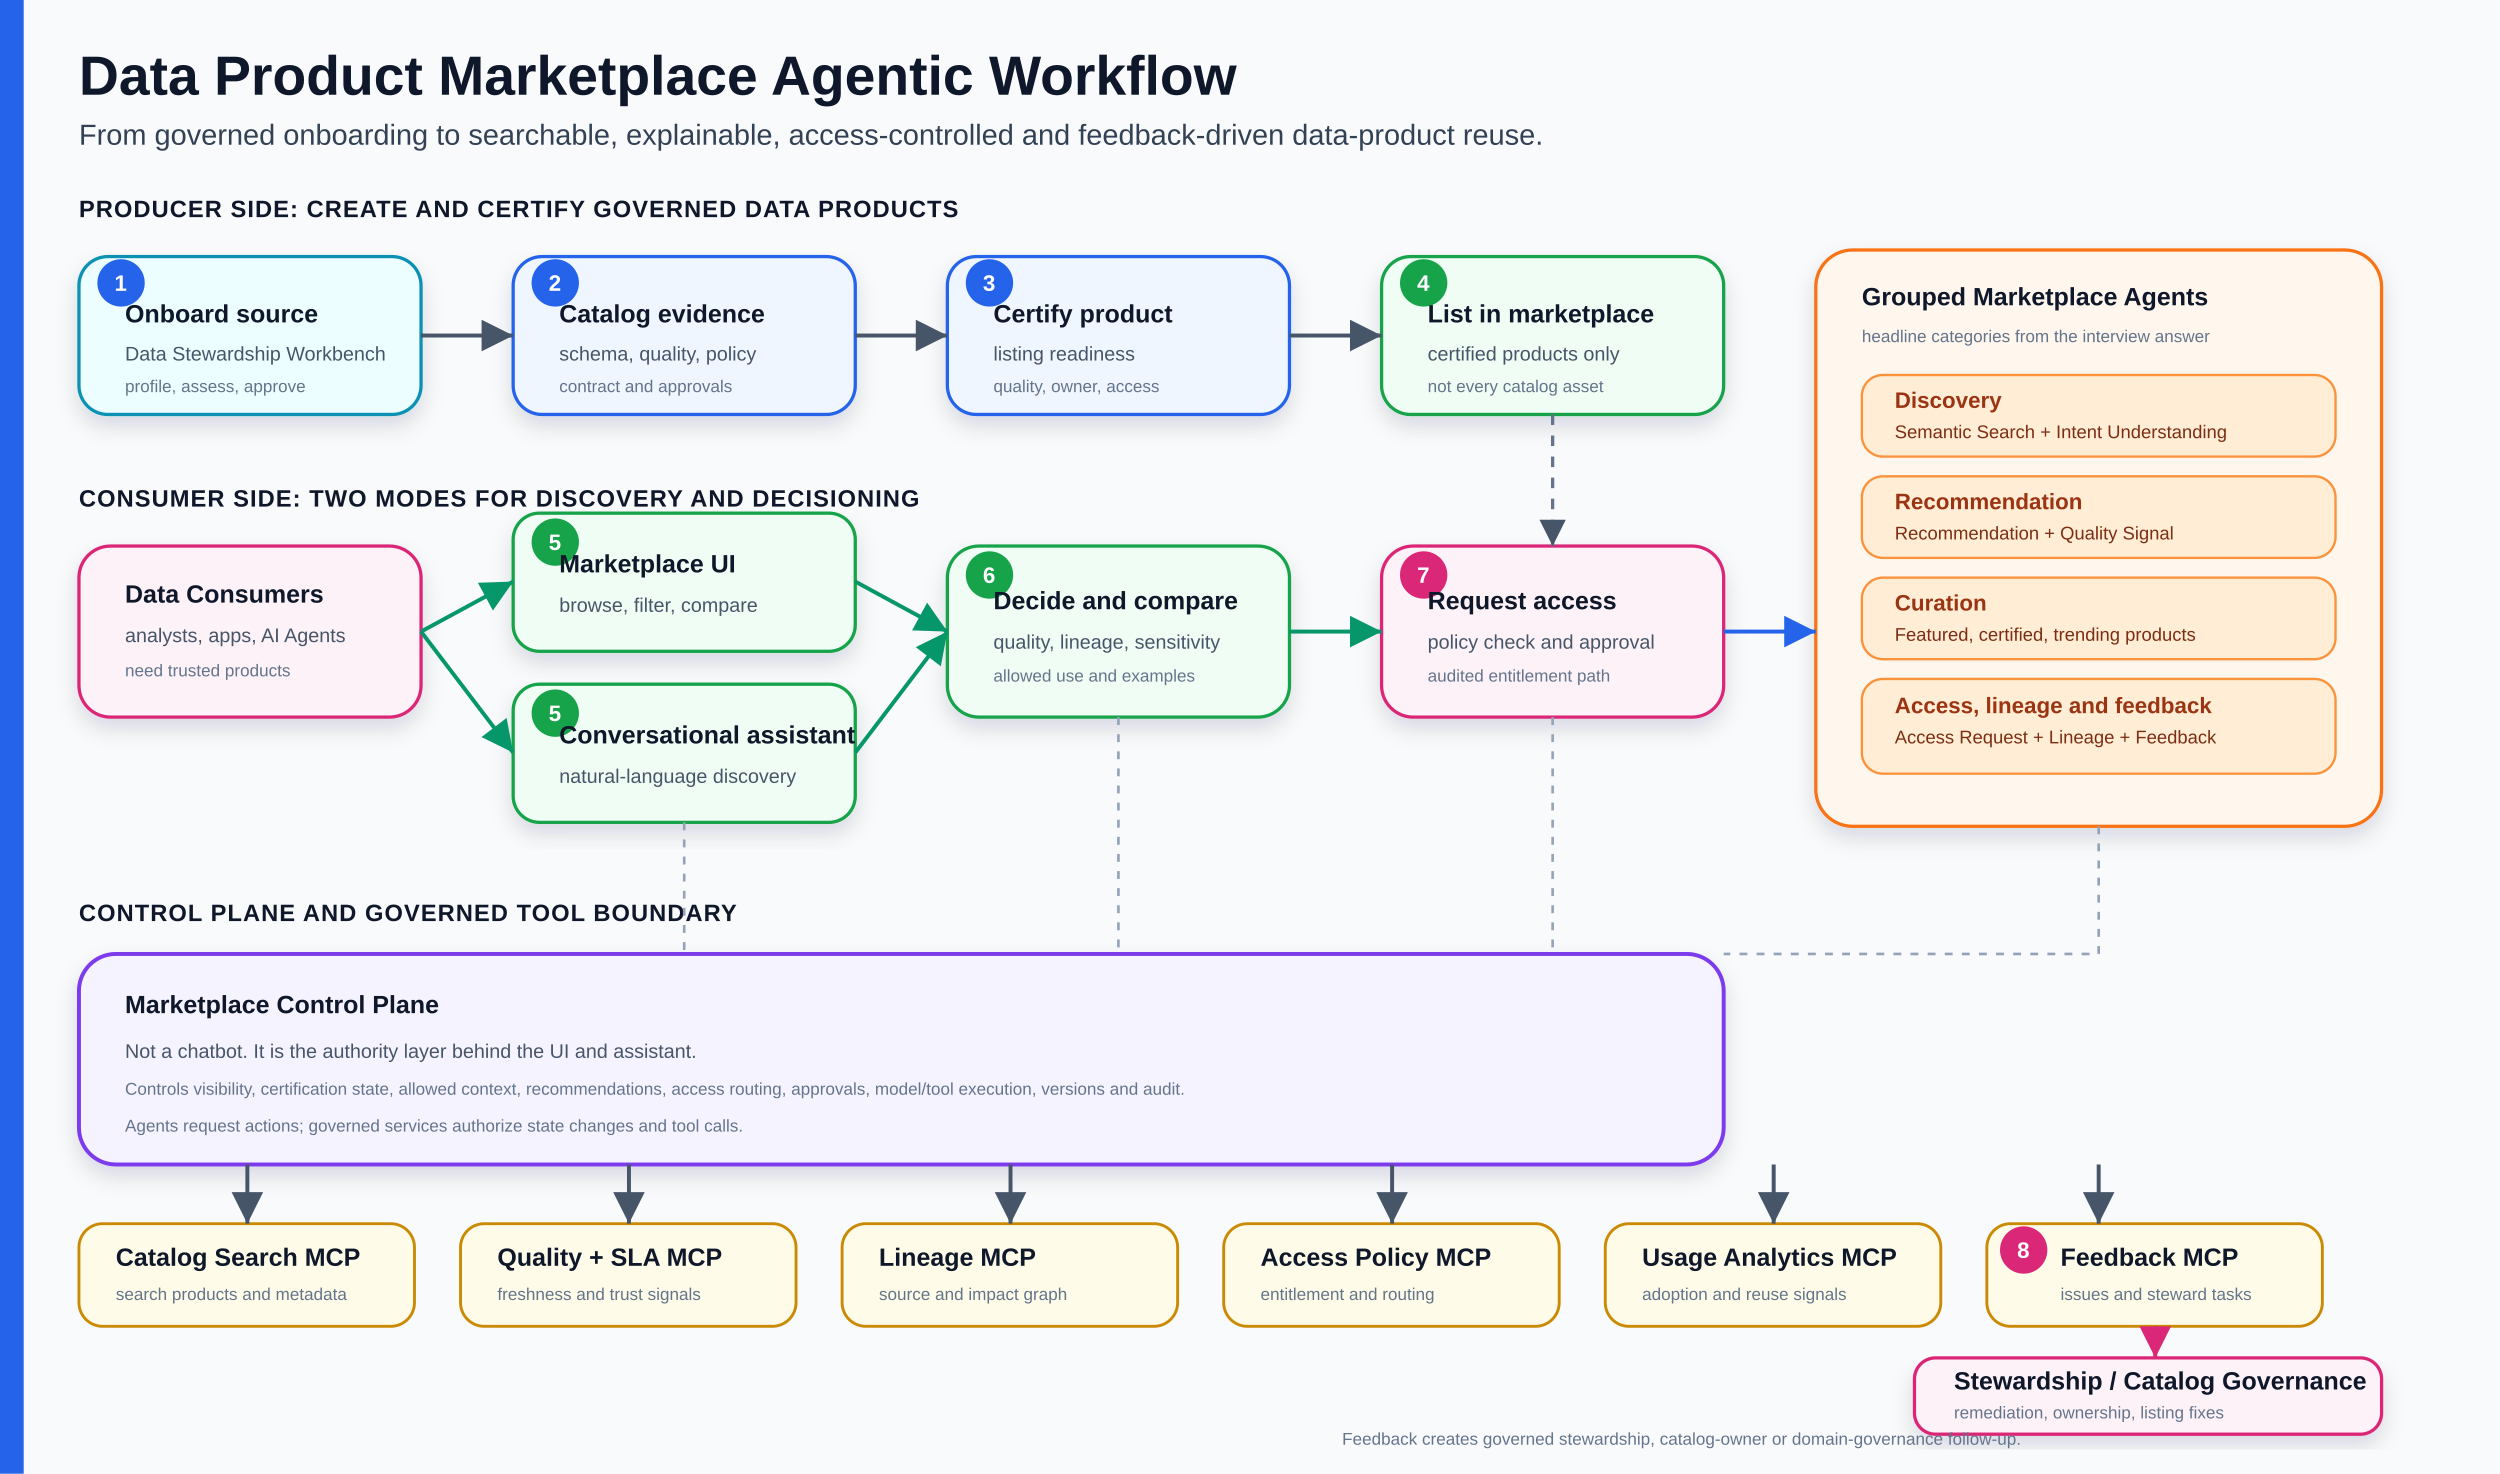
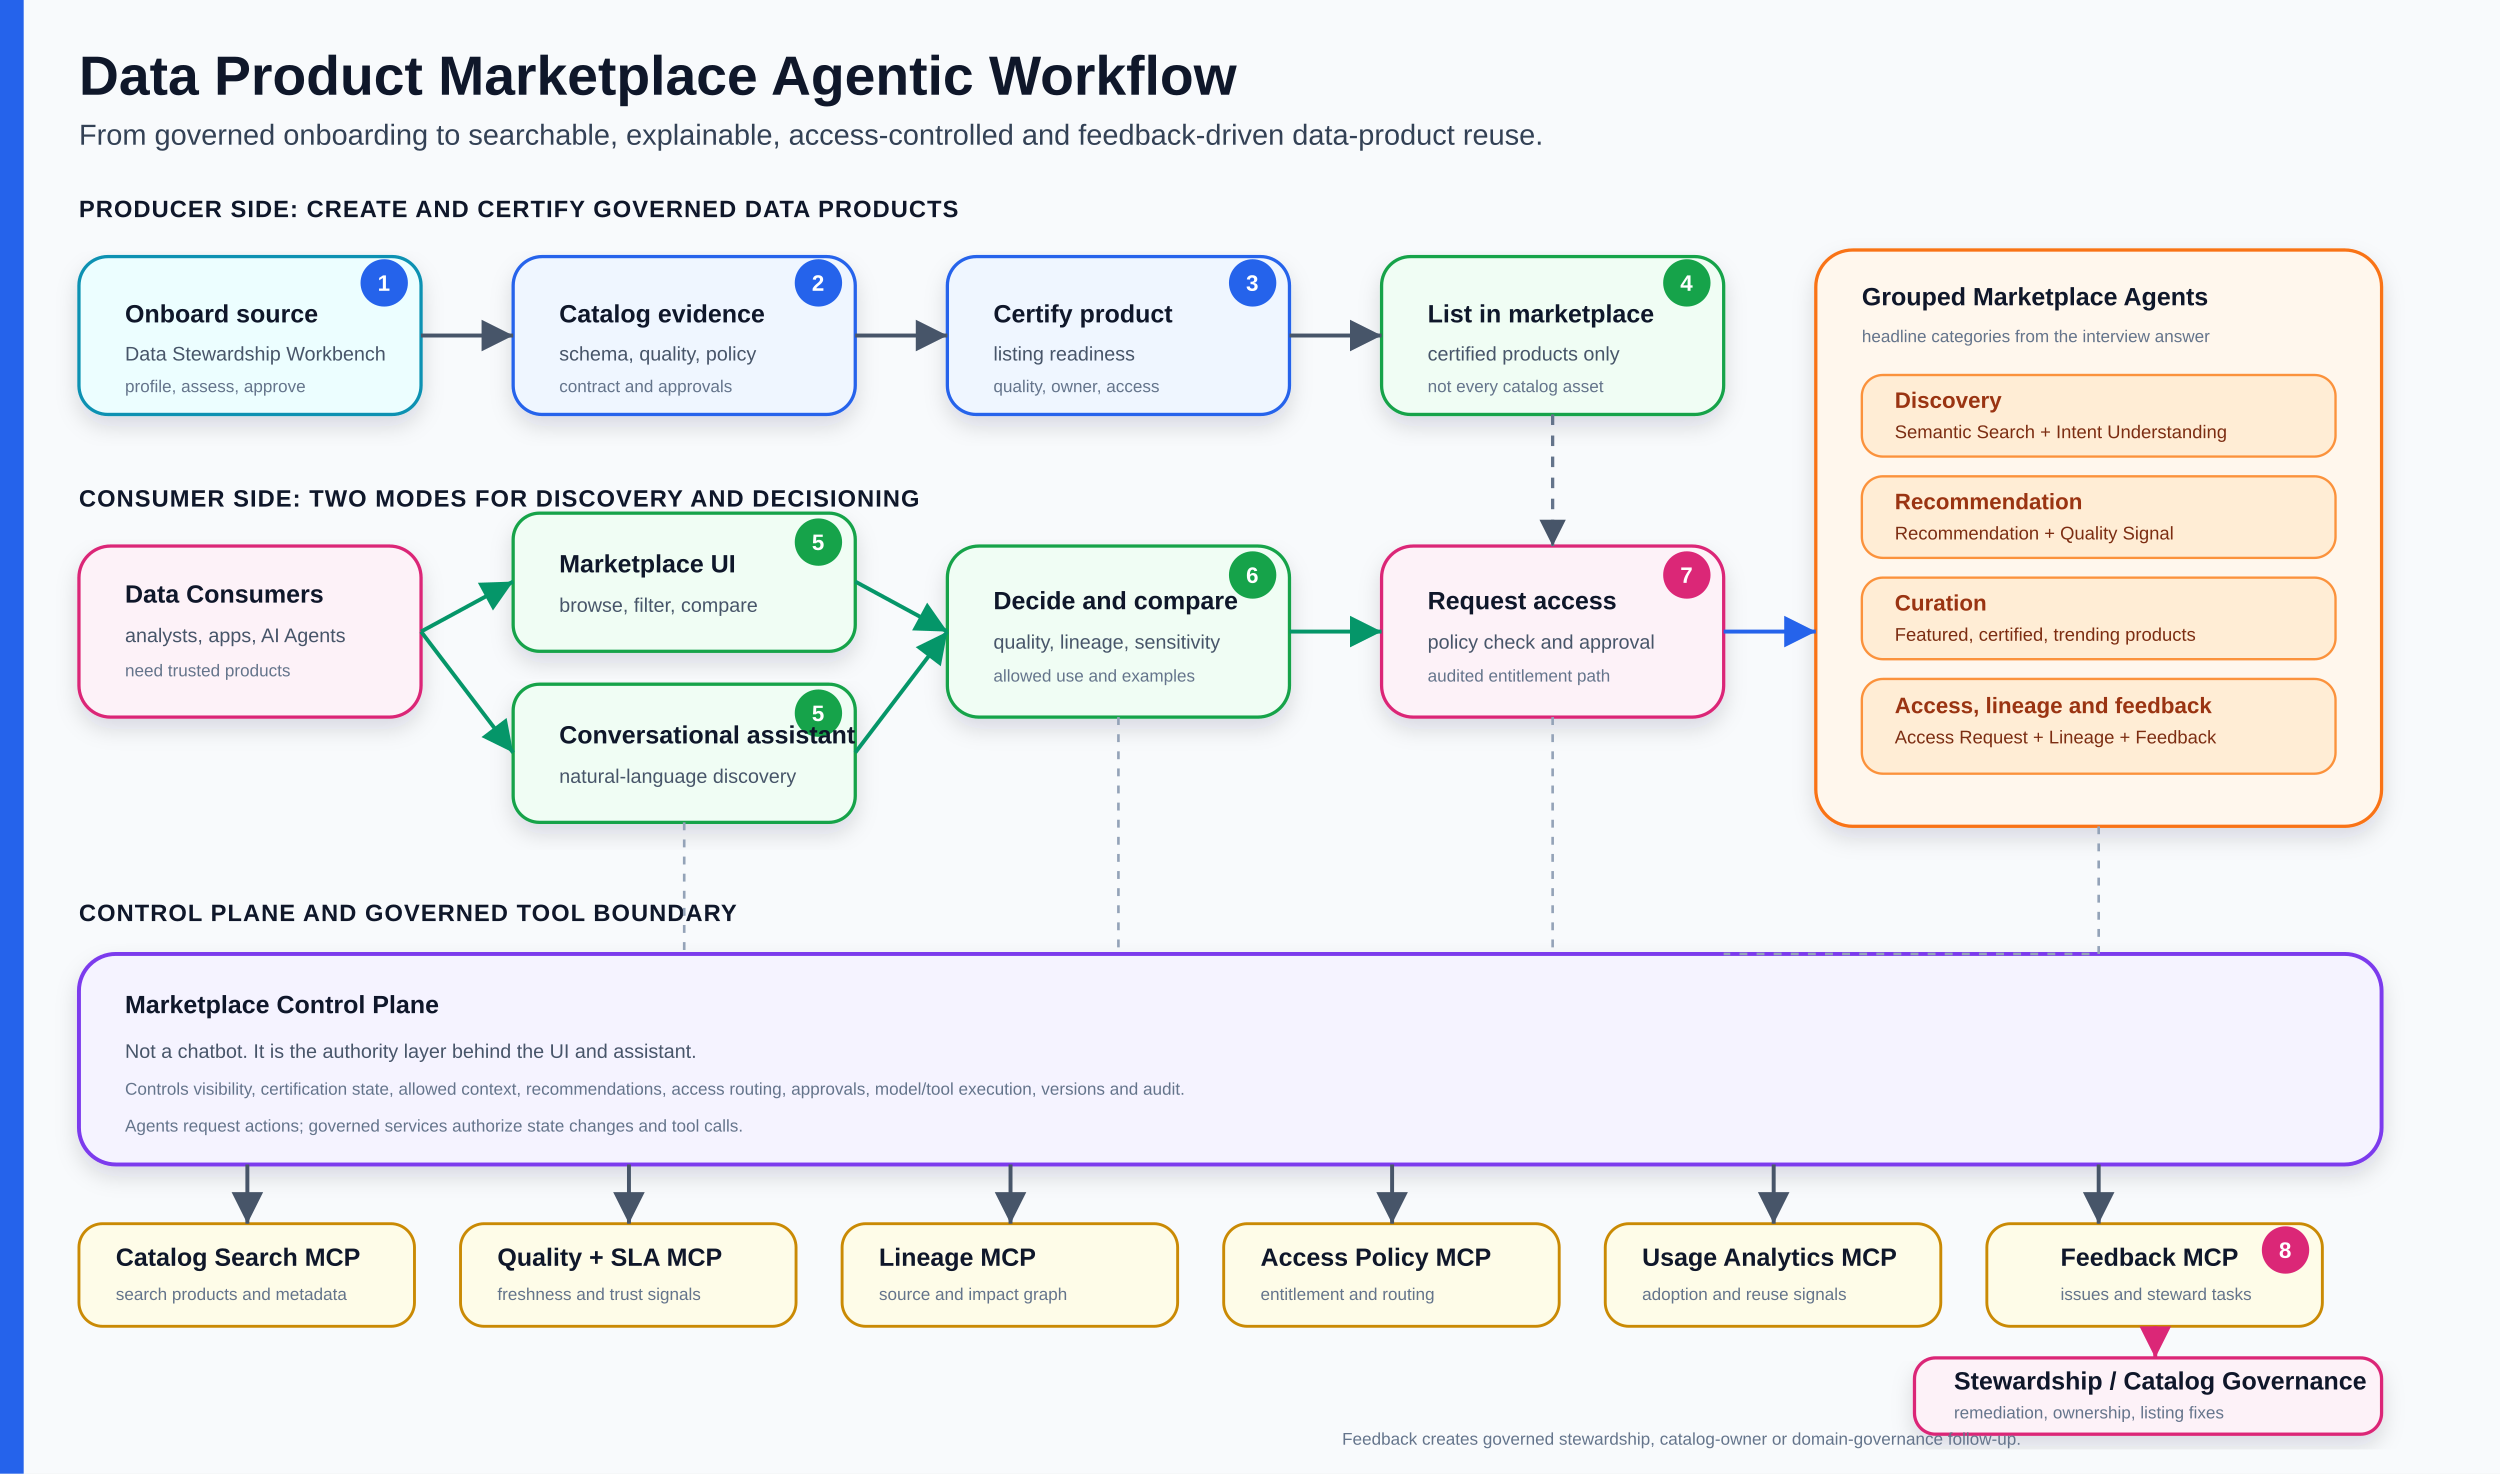
<svg xmlns="http://www.w3.org/2000/svg" width="1900" height="1120" viewBox="0 0 1900 1120" role="img" aria-labelledby="title desc">
  <defs>
    <filter id="shadow" x="-10%" y="-10%" width="120%" height="130%">
      <feDropShadow dx="0" dy="8" stdDeviation="8" flood-color="#0f172a" flood-opacity="0.13" />
    </filter>
    <marker id="arrow" markerWidth="12" markerHeight="12" refX="10" refY="6" orient="auto" markerUnits="strokeWidth">
      <path d="M2,2 L10,6 L2,10 Z" fill="#475569" />
    </marker>
    <marker id="blueArrow" markerWidth="12" markerHeight="12" refX="10" refY="6" orient="auto" markerUnits="strokeWidth">
      <path d="M2,2 L10,6 L2,10 Z" fill="#2563eb" />
    </marker>
    <marker id="greenArrow" markerWidth="12" markerHeight="12" refX="10" refY="6" orient="auto" markerUnits="strokeWidth">
      <path d="M2,2 L10,6 L2,10 Z" fill="#059669" />
    </marker>
    <marker id="pinkArrow" markerWidth="12" markerHeight="12" refX="10" refY="6" orient="auto" markerUnits="strokeWidth">
      <path d="M2,2 L10,6 L2,10 Z" fill="#db2777" />
    </marker>
    <style>
      .bg{fill:#f8fafc}.rail{fill:#2563eb}.title{font:800 42px Arial,sans-serif;fill:#0f172a}.subtitle{font:400 22px Arial,sans-serif;fill:#334155}.section{font:800 18px Arial,sans-serif;fill:#0f172a;letter-spacing:.8px}.label{font:800 19px Arial,sans-serif;fill:#0f172a}.small{font:400 15px Arial,sans-serif;fill:#475569}.tiny{font:400 13px Arial,sans-serif;fill:#64748b}.producer{fill:#ecfeff;stroke:#0891b2;stroke-width:2.5;filter:url(#shadow)}.catalog{fill:#eff6ff;stroke:#2563eb;stroke-width:2.5;filter:url(#shadow)}.market{fill:#f0fdf4;stroke:#16a34a;stroke-width:2.5;filter:url(#shadow)}.consumer{fill:#fdf2f8;stroke:#db2777;stroke-width:2.5;filter:url(#shadow)}.agent{fill:#fff7ed;stroke:#f97316;stroke-width:2.5;filter:url(#shadow)}.control{fill:#f5f3ff;stroke:#7c3aed;stroke-width:3;filter:url(#shadow)}.mcp{fill:#fefce8;stroke:#ca8a04;stroke-width:2.2}.step{fill:#2563eb}.stepGreen{fill:#16a34a}.stepPink{fill:#db2777}.stepText{font:800 17px Arial,sans-serif;fill:#ffffff}.flow{fill:none;stroke:#475569;stroke-width:3;marker-end:url(#arrow)}.blue{fill:none;stroke:#2563eb;stroke-width:3;marker-end:url(#blueArrow)}.green{fill:none;stroke:#059669;stroke-width:3;marker-end:url(#greenArrow)}.pink{fill:none;stroke:#db2777;stroke-width:3;marker-end:url(#pinkArrow)}.dash{fill:none;stroke:#64748b;stroke-width:2.5;stroke-dasharray:8 8;marker-end:url(#arrow)}.thin{fill:none;stroke:#94a3b8;stroke-width:2;stroke-dasharray:6 7}.catTitle{font:800 17px Arial,sans-serif;fill:#9a3412}.catText{font:400 14px Arial,sans-serif;fill:#7c2d12}
    </style>
  </defs>
  <rect width="1900" height="1120" class="bg" />
  <rect x="0" y="0" width="18" height="1120" class="rail" />
  <text x="60" y="72" class="title">Data Product Marketplace Agentic Workflow</text>
  <text x="60" y="110" class="subtitle">From governed onboarding to searchable, explainable, access-controlled and feedback-driven data-product reuse.</text>
  <text x="60" y="165" class="section">PRODUCER SIDE: CREATE AND CERTIFY GOVERNED DATA PRODUCTS</text>
  <rect x="60" y="195" width="260" height="120" rx="22" class="producer" />
-   <circle cx="92" cy="215" r="18" class="step" />
-   <text x="87" y="221" class="stepText">1</text>
+   <circle cx="292" cy="215" r="18" class="step" />
+   <text x="287" y="221" class="stepText">1</text>
  <text x="95" y="245" class="label">Onboard source</text>
  <text x="95" y="274" class="small">Data Stewardship Workbench</text>
  <text x="95" y="298" class="tiny">profile, assess, approve</text>
  <rect x="390" y="195" width="260" height="120" rx="22" class="catalog" />
-   <circle cx="422" cy="215" r="18" class="step" />
-   <text x="417" y="221" class="stepText">2</text>
+   <circle cx="622" cy="215" r="18" class="step" />
+   <text x="617" y="221" class="stepText">2</text>
  <text x="425" y="245" class="label">Catalog evidence</text>
  <text x="425" y="274" class="small">schema, quality, policy</text>
  <text x="425" y="298" class="tiny">contract and approvals</text>
  <rect x="720" y="195" width="260" height="120" rx="22" class="catalog" />
-   <circle cx="752" cy="215" r="18" class="step" />
-   <text x="747" y="221" class="stepText">3</text>
+   <circle cx="952" cy="215" r="18" class="step" />
+   <text x="947" y="221" class="stepText">3</text>
  <text x="755" y="245" class="label">Certify product</text>
  <text x="755" y="274" class="small">listing readiness</text>
  <text x="755" y="298" class="tiny">quality, owner, access</text>
  <rect x="1050" y="195" width="260" height="120" rx="22" class="market" />
-   <circle cx="1082" cy="215" r="18" class="stepGreen" />
-   <text x="1077" y="221" class="stepText">4</text>
+   <circle cx="1282" cy="215" r="18" class="stepGreen" />
+   <text x="1277" y="221" class="stepText">4</text>
  <text x="1085" y="245" class="label">List in marketplace</text>
  <text x="1085" y="274" class="small">certified products only</text>
  <text x="1085" y="298" class="tiny">not every catalog asset</text>
  <path class="flow" d="M320 255 L390 255" />
  <path class="flow" d="M650 255 L720 255" />
  <path class="flow" d="M980 255 L1050 255" />
  <text x="60" y="385" class="section">CONSUMER SIDE: TWO MODES FOR DISCOVERY AND DECISIONING</text>
  <rect x="60" y="415" width="260" height="130" rx="24" class="consumer" />
  <text x="95" y="458" class="label">Data Consumers</text>
  <text x="95" y="488" class="small">analysts, apps, AI Agents</text>
  <text x="95" y="514" class="tiny">need trusted products</text>
  <rect x="390" y="390" width="260" height="105" rx="20" class="market" />
-   <circle cx="422" cy="412" r="18" class="stepGreen" />
-   <text x="417" y="418" class="stepText">5</text>
+   <circle cx="622" cy="412" r="18" class="stepGreen" />
+   <text x="617" y="418" class="stepText">5</text>
  <text x="425" y="435" class="label">Marketplace UI</text>
  <text x="425" y="465" class="small">browse, filter, compare</text>
  <rect x="390" y="520" width="260" height="105" rx="20" class="market" />
-   <circle cx="422" cy="542" r="18" class="stepGreen" />
-   <text x="417" y="548" class="stepText">5</text>
+   <circle cx="622" cy="542" r="18" class="stepGreen" />
+   <text x="617" y="548" class="stepText">5</text>
  <text x="425" y="565" class="label">Conversational assistant</text>
  <text x="425" y="595" class="small">natural-language discovery</text>
  <rect x="720" y="415" width="260" height="130" rx="24" class="market" />
-   <circle cx="752" cy="437" r="18" class="stepGreen" />
-   <text x="747" y="443" class="stepText">6</text>
+   <circle cx="952" cy="437" r="18" class="stepGreen" />
+   <text x="947" y="443" class="stepText">6</text>
  <text x="755" y="463" class="label">Decide and compare</text>
  <text x="755" y="493" class="small">quality, lineage, sensitivity</text>
  <text x="755" y="518" class="tiny">allowed use and examples</text>
  <rect x="1050" y="415" width="260" height="130" rx="24" class="consumer" />
-   <circle cx="1082" cy="437" r="18" class="stepPink" />
-   <text x="1077" y="443" class="stepText">7</text>
+   <circle cx="1282" cy="437" r="18" class="stepPink" />
+   <text x="1277" y="443" class="stepText">7</text>
  <text x="1085" y="463" class="label">Request access</text>
  <text x="1085" y="493" class="small">policy check and approval</text>
  <text x="1085" y="518" class="tiny">audited entitlement path</text>
  <path class="green" d="M320 480 L390 442" />
  <path class="green" d="M320 480 L390 572" />
  <path class="green" d="M650 442 L720 480" />
  <path class="green" d="M650 572 L720 480" />
  <path class="green" d="M980 480 L1050 480" />
  <path class="dash" d="M1180 315 L1180 415" />
  <rect x="1380" y="190" width="430" height="438" rx="28" class="agent" />
  <text x="1415" y="232" class="label">Grouped Marketplace Agents</text>
  <text x="1415" y="260" class="tiny">headline categories from the interview answer</text>
  <rect x="1415" y="285" width="360" height="62" rx="16" fill="#ffedd5" stroke="#fb923c" stroke-width="1.8" />
  <text x="1440" y="310" class="catTitle">Discovery</text>
  <text x="1440" y="333" class="catText">Semantic Search + Intent Understanding</text>
  <rect x="1415" y="362" width="360" height="62" rx="16" fill="#ffedd5" stroke="#fb923c" stroke-width="1.8" />
  <text x="1440" y="387" class="catTitle">Recommendation</text>
  <text x="1440" y="410" class="catText">Recommendation + Quality Signal</text>
  <rect x="1415" y="439" width="360" height="62" rx="16" fill="#ffedd5" stroke="#fb923c" stroke-width="1.8" />
  <text x="1440" y="464" class="catTitle">Curation</text>
  <text x="1440" y="487" class="catText">Featured, certified, trending products</text>
  <rect x="1415" y="516" width="360" height="72" rx="16" fill="#ffedd5" stroke="#fb923c" stroke-width="1.8" />
  <text x="1440" y="542" class="catTitle">Access, lineage and feedback</text>
  <text x="1440" y="565" class="catText">Access Request + Lineage + Feedback</text>
  <path class="blue" d="M1310 480 L1380 480" />
  <text x="60" y="700" class="section">CONTROL PLANE AND GOVERNED TOOL BOUNDARY</text>
-   <rect x="60" y="725" width="1250" height="160" rx="28" class="control" />
+   <rect x="60" y="725" width="1750" height="160" rx="28" class="control" />
  <text x="95" y="770" class="label">Marketplace Control Plane</text>
  <text x="95" y="804" class="small">Not a chatbot. It is the authority layer behind the UI and assistant.</text>
  <text x="95" y="832" class="tiny">Controls visibility, certification state, allowed context, recommendations, access routing, approvals, model/tool execution, versions and audit.</text>
  <text x="95" y="860" class="tiny">Agents request actions; governed services authorize state changes and tool calls.</text>
  <path class="thin" d="M520 625 L520 725" />
  <path class="thin" d="M850 545 L850 725" />
  <path class="thin" d="M1180 545 L1180 725" />
  <path class="thin" d="M1595 628 L1595 725 L1310 725" />
  <rect x="60" y="930" width="255" height="78" rx="18" class="mcp" />
  <text x="88" y="962" class="label">Catalog Search MCP</text>
  <text x="88" y="988" class="tiny">search products and metadata</text>
  <rect x="350" y="930" width="255" height="78" rx="18" class="mcp" />
  <text x="378" y="962" class="label">Quality + SLA MCP</text>
  <text x="378" y="988" class="tiny">freshness and trust signals</text>
  <rect x="640" y="930" width="255" height="78" rx="18" class="mcp" />
  <text x="668" y="962" class="label">Lineage MCP</text>
  <text x="668" y="988" class="tiny">source and impact graph</text>
  <rect x="930" y="930" width="255" height="78" rx="18" class="mcp" />
  <text x="958" y="962" class="label">Access Policy MCP</text>
  <text x="958" y="988" class="tiny">entitlement and routing</text>
  <rect x="1220" y="930" width="255" height="78" rx="18" class="mcp" />
  <text x="1248" y="962" class="label">Usage Analytics MCP</text>
  <text x="1248" y="988" class="tiny">adoption and reuse signals</text>
  <rect x="1510" y="930" width="255" height="78" rx="18" class="mcp" />
-   <circle cx="1538" cy="950" r="18" class="stepPink" />
-   <text x="1533" y="956" class="stepText">8</text>
+   <circle cx="1737" cy="950" r="18" class="stepPink" />
+   <text x="1732" y="956" class="stepText">8</text>
  <text x="1566" y="962" class="label">Feedback MCP</text>
  <text x="1566" y="988" class="tiny">issues and steward tasks</text>
  <path class="flow" d="M188 885 L188 930" />
  <path class="flow" d="M478 885 L478 930" />
  <path class="flow" d="M768 885 L768 930" />
  <path class="flow" d="M1058 885 L1058 930" />
  <path class="flow" d="M1348 885 L1348 930" />
  <path class="flow" d="M1595 885 L1595 930" />
  <rect x="1455" y="1032" width="355" height="58" rx="16" class="consumer" />
  <text x="1485" y="1056" class="label">Stewardship / Catalog Governance</text>
  <text x="1485" y="1078" class="tiny">remediation, ownership, listing fixes</text>
  <path class="pink" d="M1638 1008 L1638 1032" />
  <text x="1020" y="1098" class="tiny">Feedback creates governed stewardship, catalog-owner or domain-governance follow-up.</text>
</svg>
